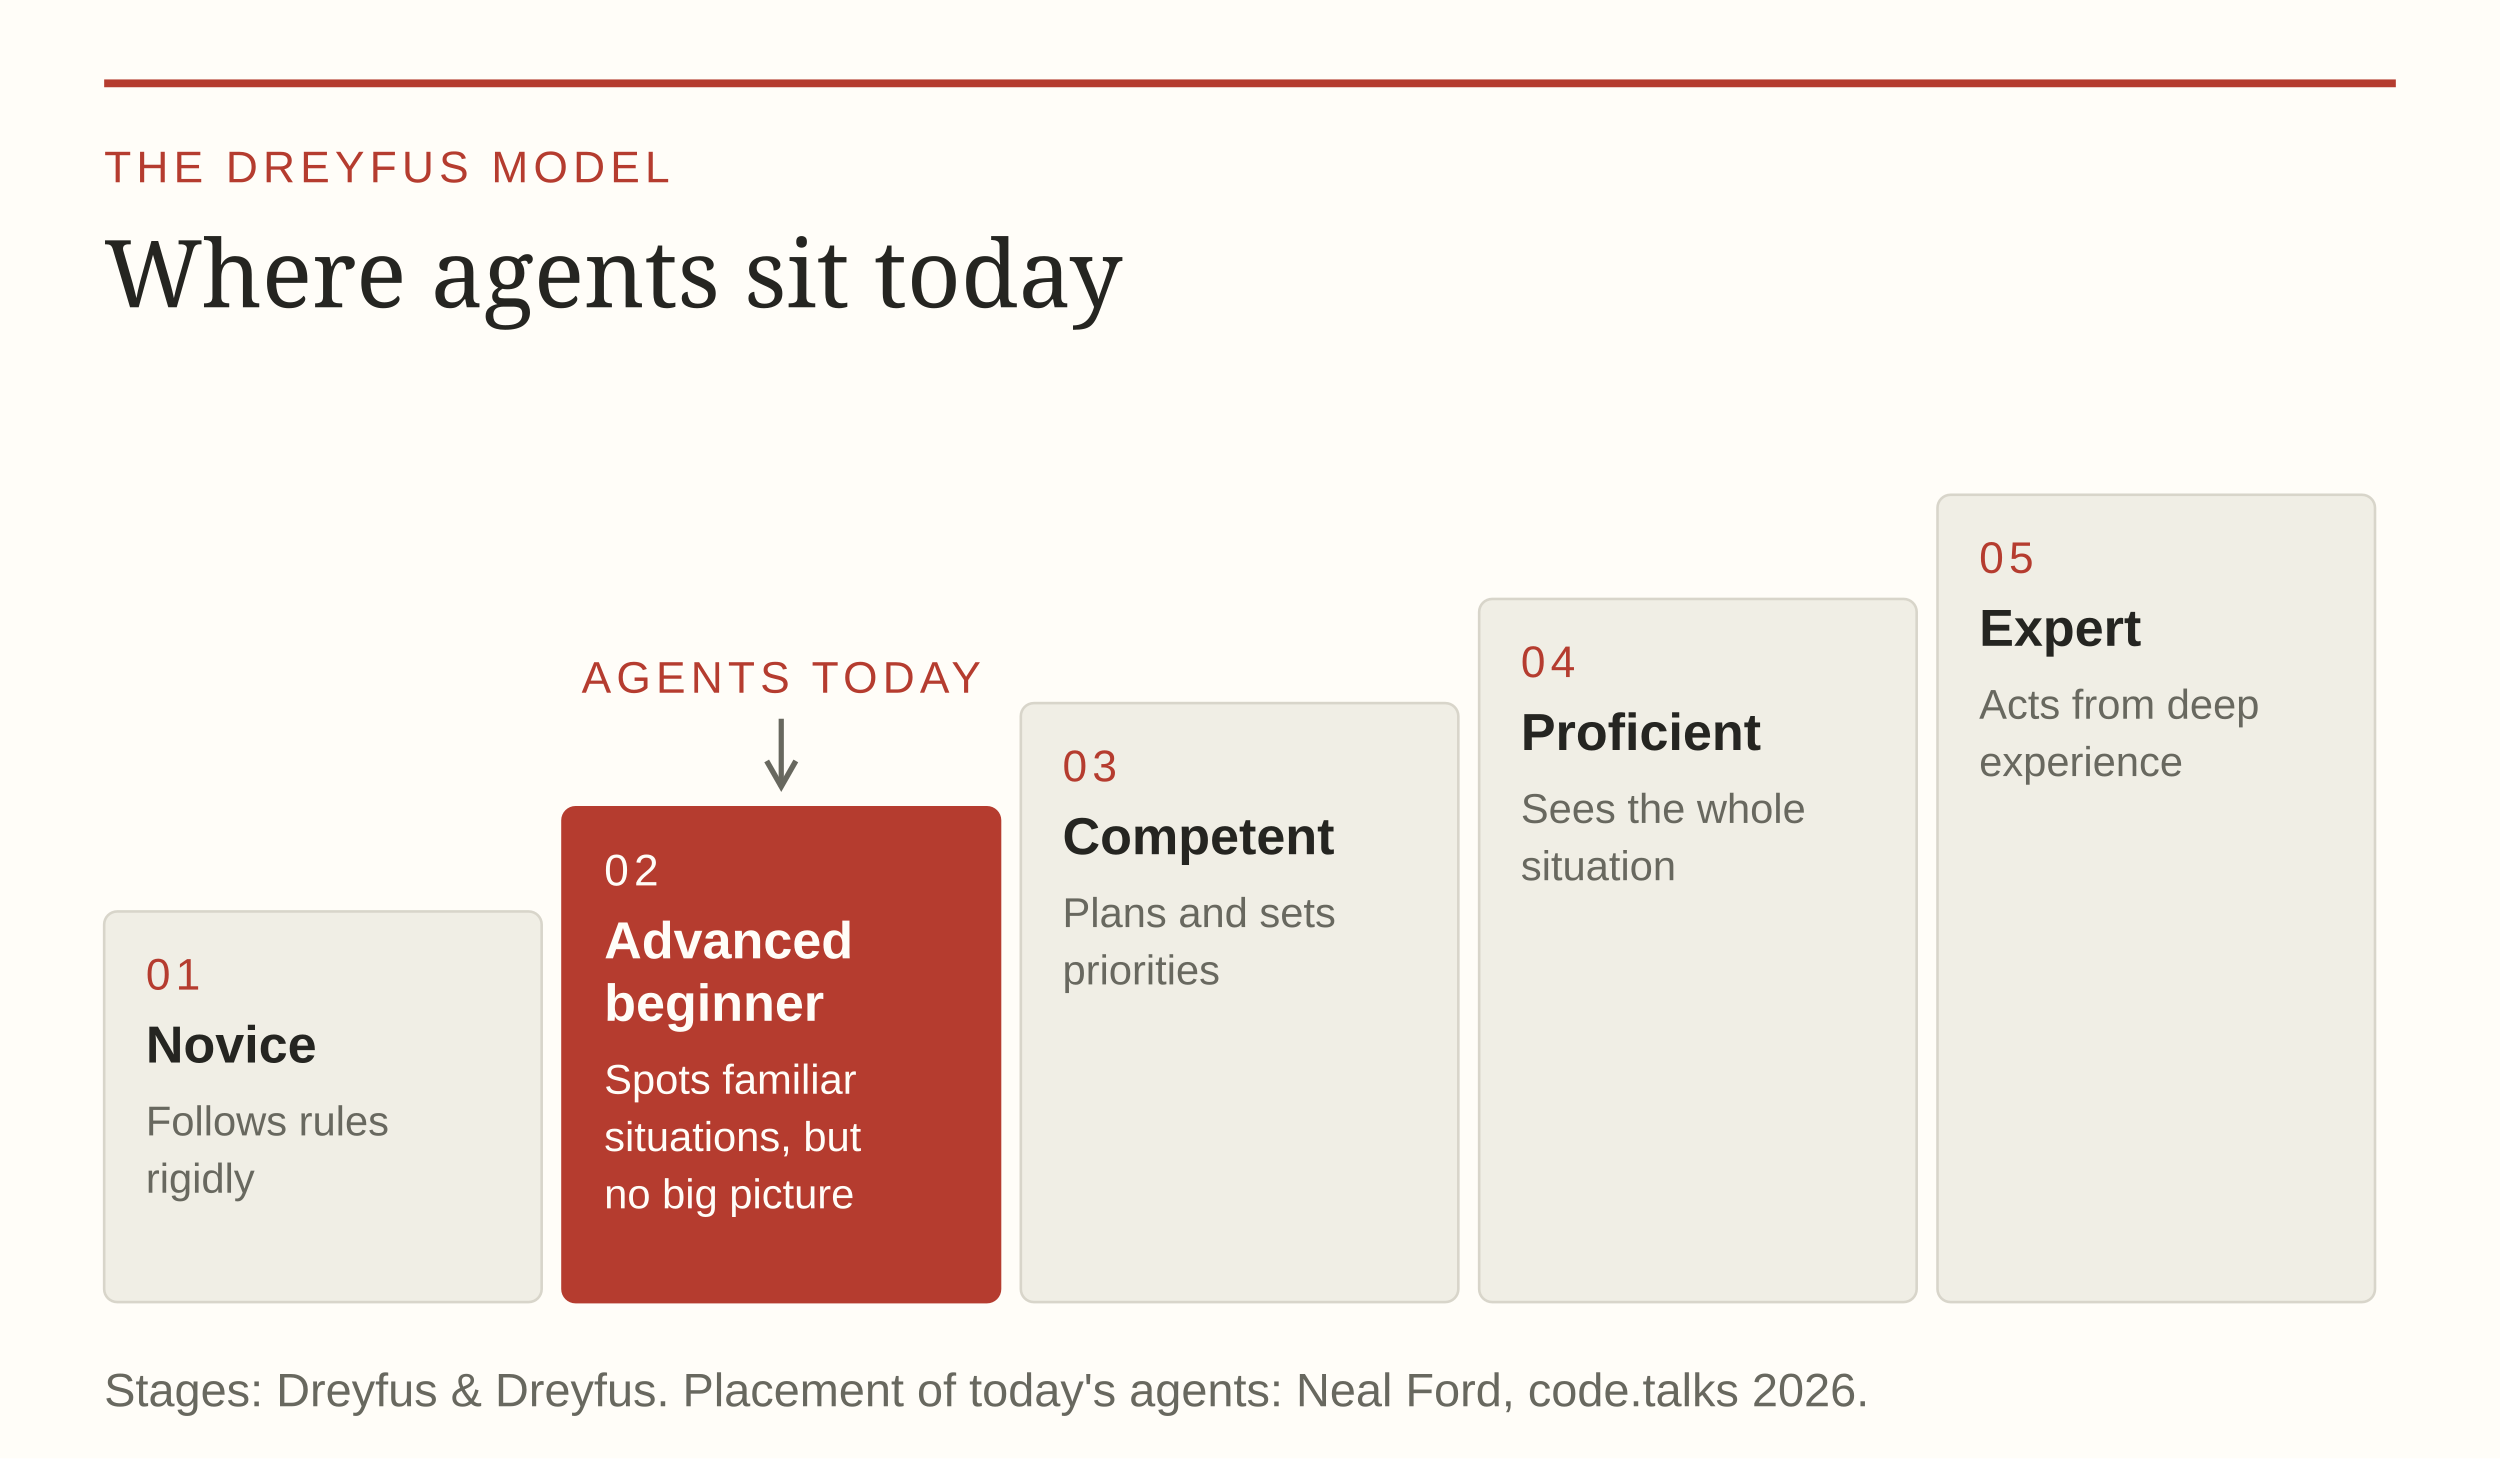
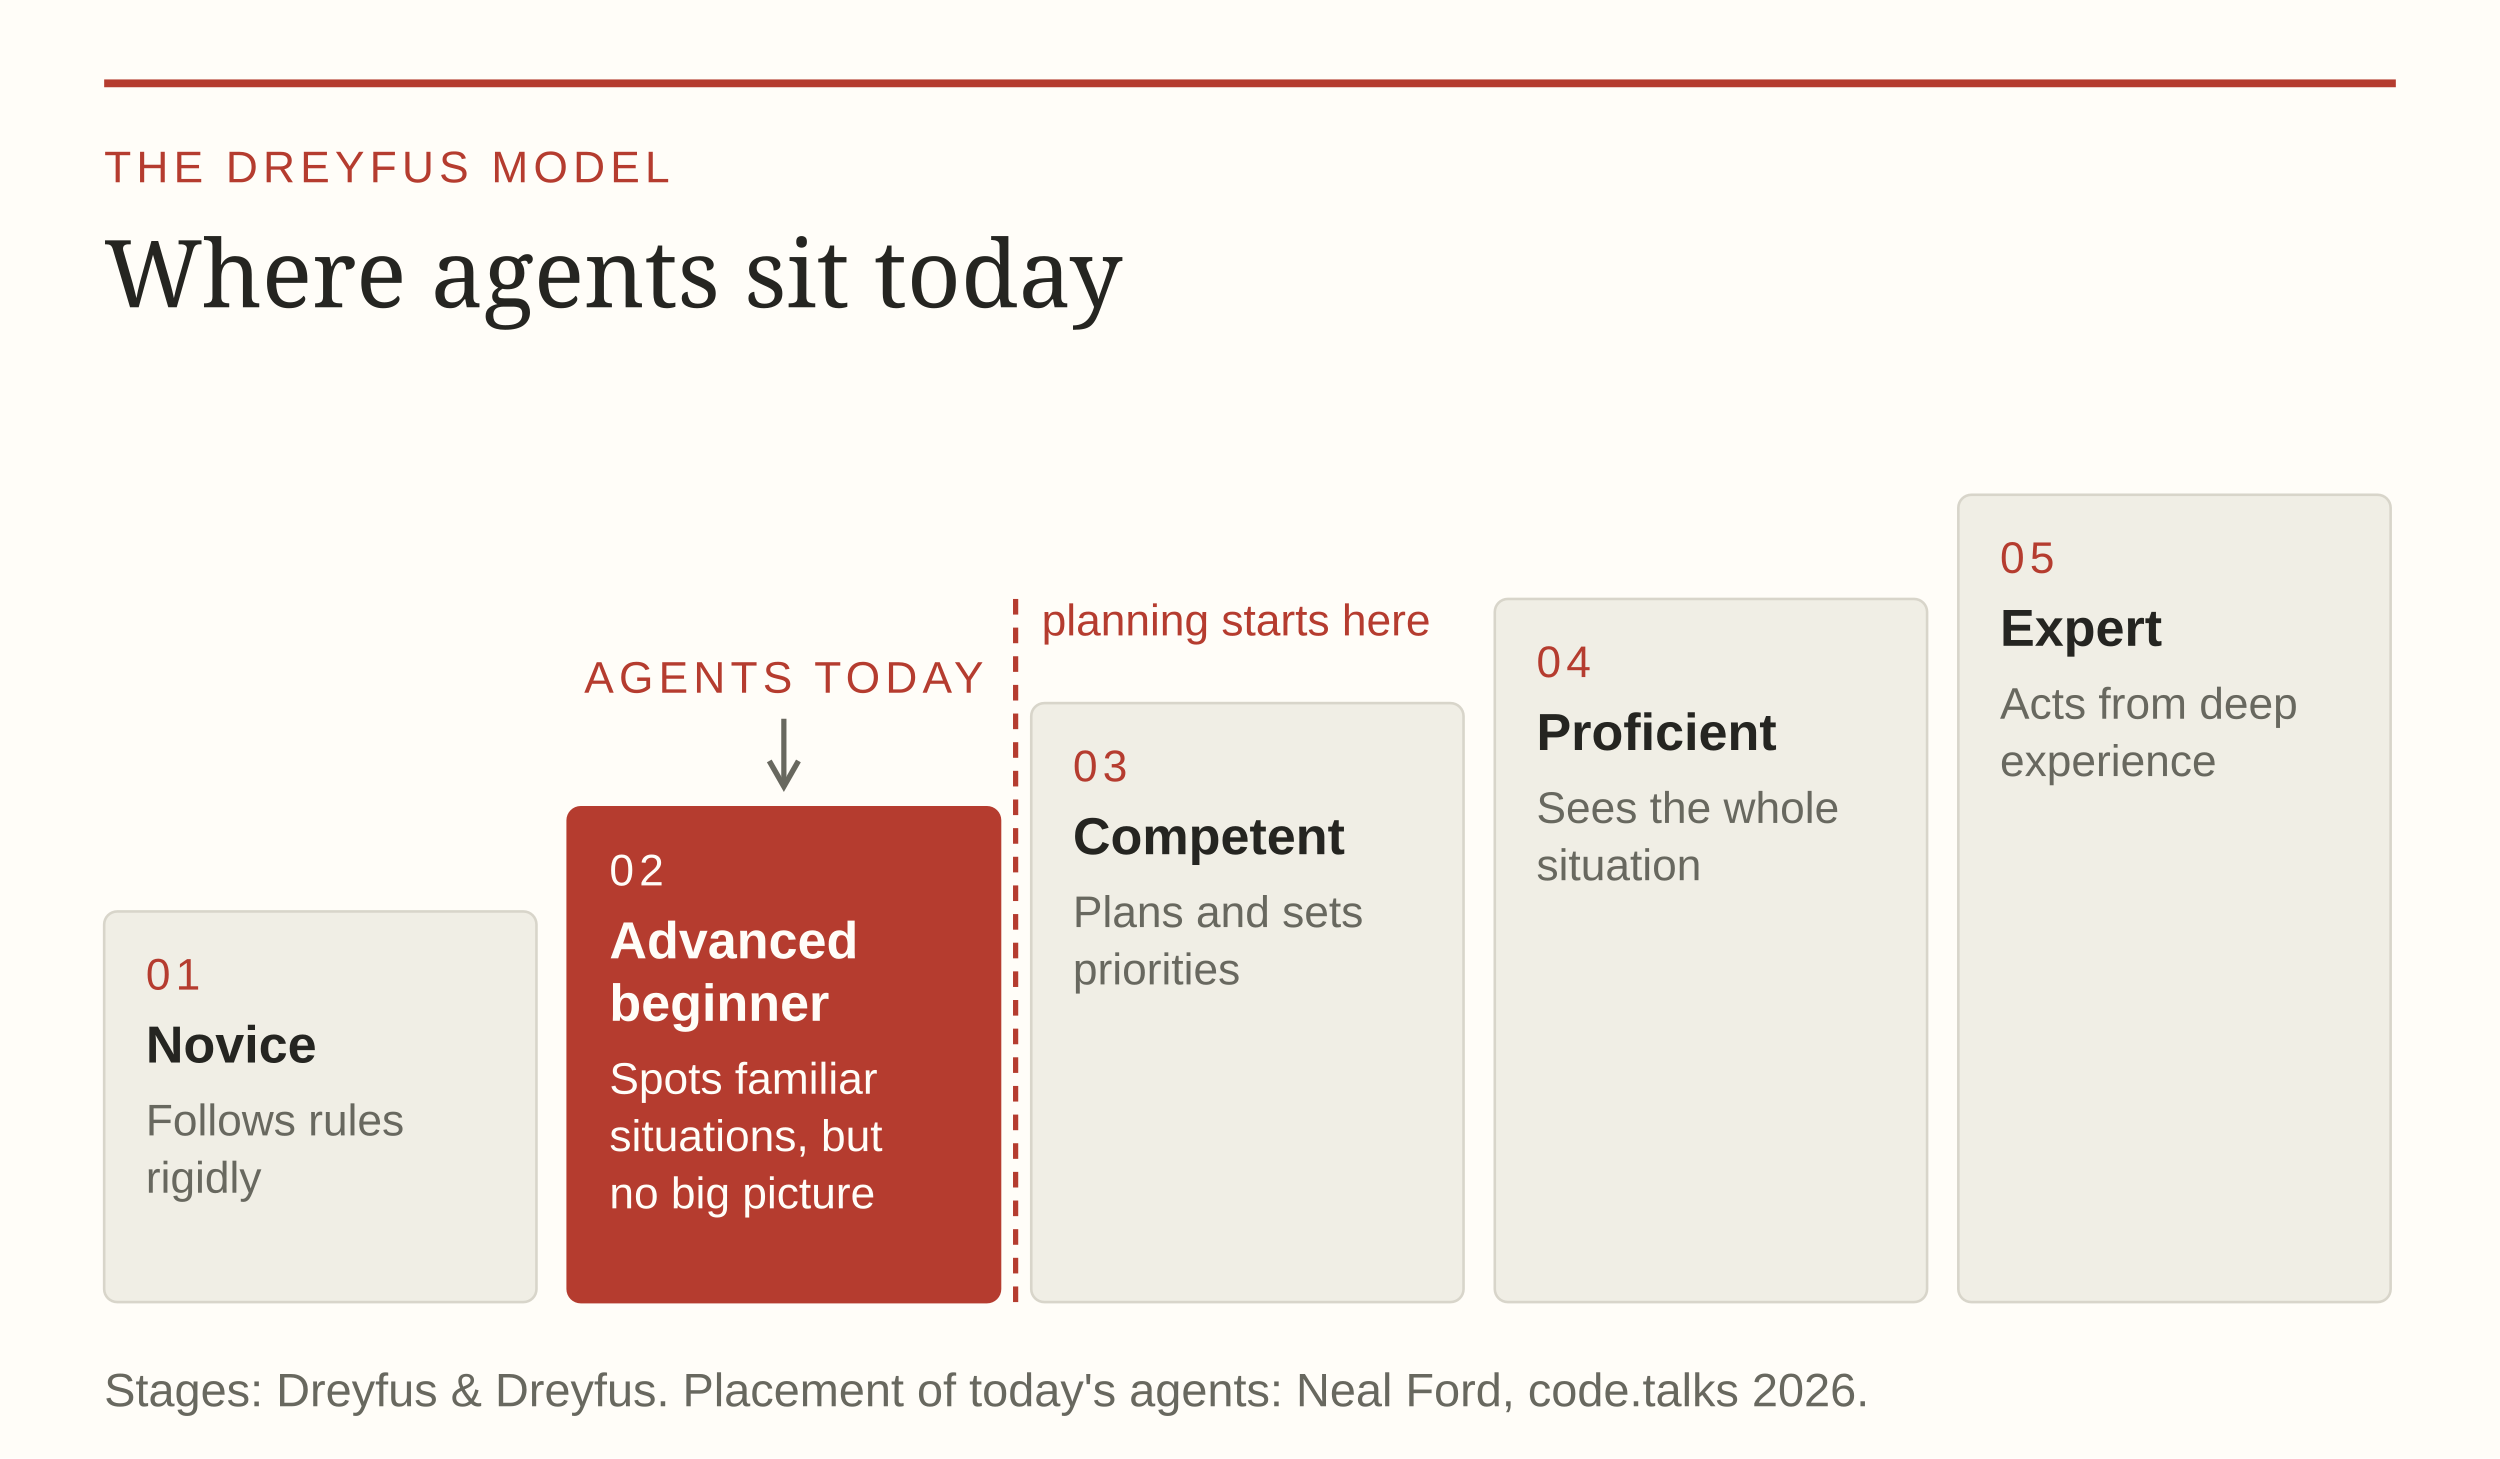
<svg xmlns="http://www.w3.org/2000/svg" width="960" height="560" viewBox="0 0 960 560" role="img" aria-labelledby="title desc">
  <rect width="960" height="560" fill="#fffdf8" />
  <defs>
    <marker id="arrow" viewBox="0 0 10 10" refX="8" refY="5" markerWidth="7" markerHeight="7" orient="auto-start-reverse">
      <path d="M1 1 8 5 1 9" fill="none" stroke="#68685f" stroke-width="1.5" />
    </marker>
  </defs>
-   <style>text{font-family:Arial,Helvetica,sans-serif;fill:#252521}.label{font-size:23px;font-weight:700}.name{font-size:20px;font-weight:700}.body{font-size:21px}.small{font-size:18px;fill:#68685f}.desc{font-size:16px;fill:#68685f}.kicker{font-size:17px;letter-spacing:2px;fill:#b53c2f}.title{font-family:Georgia,serif;font-size:36px}.big{font-family:Georgia,serif;font-size:30px}.inv{fill:#fffdf8}.arrow{fill:none;stroke:#68685f;stroke-width:2;marker-end:url(#arrow)}</style>
+   <style>text{font-family:Arial,Helvetica,sans-serif;fill:#252521}.label{font-size:23px;font-weight:700}.name{font-size:20px;font-weight:700}.small{font-size:18px;fill:#68685f}.desc{font-size:17px;fill:#68685f}.kicker{font-size:17px;letter-spacing:2px;fill:#b53c2f}.title{font-family:Georgia,serif;font-size:36px}.big{font-family:Georgia,serif;font-size:30px}.redtext{fill:#b53c2f}.inv{fill:#fffdf8}.arrow{fill:none;stroke:#68685f;stroke-width:2;marker-end:url(#arrow)}</style>
  <path d="M40 32H920" stroke="#b53c2f" stroke-width="3" />
  <text x="40" y="70" class="kicker" text-anchor="start">THE DREYFUS MODEL</text>
  <text x="40" y="118" class="title" text-anchor="start">Where agents sit today</text>
-   <rect x="40" y="350" width="168" height="150" rx="5" fill="#f0eee5" stroke="#d8d5ca" />
+   <rect x="40" y="350" width="166" height="150" rx="5" fill="#f0eee5" stroke="#d8d5ca" />
  <text x="56" y="380" class="kicker" text-anchor="start">01</text>
  <text x="56" y="408" class="name" text-anchor="start">Novice</text>
  <text x="56" y="436" class="desc" text-anchor="start">Follows rules</text>
  <text x="56" y="458" class="desc" text-anchor="start">rigidly</text>
-   <rect x="216" y="310" width="168" height="190" rx="5" fill="#b53c2f" stroke="#b53c2f" />
-   <text x="232" y="340" class="kicker inv" text-anchor="start">02</text>
-   <text x="232" y="368" class="name inv" text-anchor="start">Advanced</text>
-   <text x="232" y="392" class="name inv" text-anchor="start">beginner</text>
-   <text x="232" y="420" class="desc inv" text-anchor="start">Spots familiar</text>
-   <text x="232" y="442" class="desc inv" text-anchor="start">situations, but</text>
-   <text x="232" y="464" class="desc inv" text-anchor="start">no big picture</text>
-   <rect x="392" y="270" width="168" height="230" rx="5" fill="#f0eee5" stroke="#d8d5ca" />
-   <text x="408" y="300" class="kicker" text-anchor="start">03</text>
-   <text x="408" y="328" class="name" text-anchor="start">Competent</text>
-   <text x="408" y="356" class="desc" text-anchor="start">Plans and sets</text>
-   <text x="408" y="378" class="desc" text-anchor="start">priorities</text>
-   <rect x="568" y="230" width="168" height="270" rx="5" fill="#f0eee5" stroke="#d8d5ca" />
-   <text x="584" y="260" class="kicker" text-anchor="start">04</text>
-   <text x="584" y="288" class="name" text-anchor="start">Proficient</text>
-   <text x="584" y="316" class="desc" text-anchor="start">Sees the whole</text>
-   <text x="584" y="338" class="desc" text-anchor="start">situation</text>
-   <rect x="744" y="190" width="168" height="310" rx="5" fill="#f0eee5" stroke="#d8d5ca" />
-   <text x="760" y="220" class="kicker" text-anchor="start">05</text>
-   <text x="760" y="248" class="name" text-anchor="start">Expert</text>
-   <text x="760" y="276" class="desc" text-anchor="start">Acts from deep</text>
-   <text x="760" y="298" class="desc" text-anchor="start">experience</text>
-   <text x="300" y="266" class="kicker" text-anchor="middle">AGENTS TODAY</text>
-   <path d="M300 276V302" class="arrow" />
+   <rect x="218" y="310" width="166" height="190" rx="5" fill="#b53c2f" stroke="#b53c2f" />
+   <text x="234" y="340" class="kicker inv" text-anchor="start">02</text>
+   <text x="234" y="368" class="name inv" text-anchor="start">Advanced</text>
+   <text x="234" y="392" class="name inv" text-anchor="start">beginner</text>
+   <text x="234" y="420" class="desc inv" text-anchor="start">Spots familiar</text>
+   <text x="234" y="442" class="desc inv" text-anchor="start">situations, but</text>
+   <text x="234" y="464" class="desc inv" text-anchor="start">no big picture</text>
+   <rect x="396" y="270" width="166" height="230" rx="5" fill="#f0eee5" stroke="#d8d5ca" />
+   <text x="412" y="300" class="kicker" text-anchor="start">03</text>
+   <text x="412" y="328" class="name" text-anchor="start">Competent</text>
+   <text x="412" y="356" class="desc" text-anchor="start">Plans and sets</text>
+   <text x="412" y="378" class="desc" text-anchor="start">priorities</text>
+   <rect x="574" y="230" width="166" height="270" rx="5" fill="#f0eee5" stroke="#d8d5ca" />
+   <text x="590" y="260" class="kicker" text-anchor="start">04</text>
+   <text x="590" y="288" class="name" text-anchor="start">Proficient</text>
+   <text x="590" y="316" class="desc" text-anchor="start">Sees the whole</text>
+   <text x="590" y="338" class="desc" text-anchor="start">situation</text>
+   <rect x="752" y="190" width="166" height="310" rx="5" fill="#f0eee5" stroke="#d8d5ca" />
+   <text x="768" y="220" class="kicker" text-anchor="start">05</text>
+   <text x="768" y="248" class="name" text-anchor="start">Expert</text>
+   <text x="768" y="276" class="desc" text-anchor="start">Acts from deep</text>
+   <text x="768" y="298" class="desc" text-anchor="start">experience</text>
+   <text x="301" y="266" class="kicker" text-anchor="middle">AGENTS TODAY</text>
+   <path d="M301 276V302" class="arrow" />
+   <path d="M390 230L390 500" stroke="#b53c2f" stroke-width="2" stroke-dasharray="6 5" />
+   <text x="400" y="244" class="desc redtext" text-anchor="start">planning starts here</text>
  <text x="40" y="540" class="small" text-anchor="start">Stages: Dreyfus &amp; Dreyfus. Placement of today's agents: Neal Ford, code.talks 2026.</text>
</svg>
